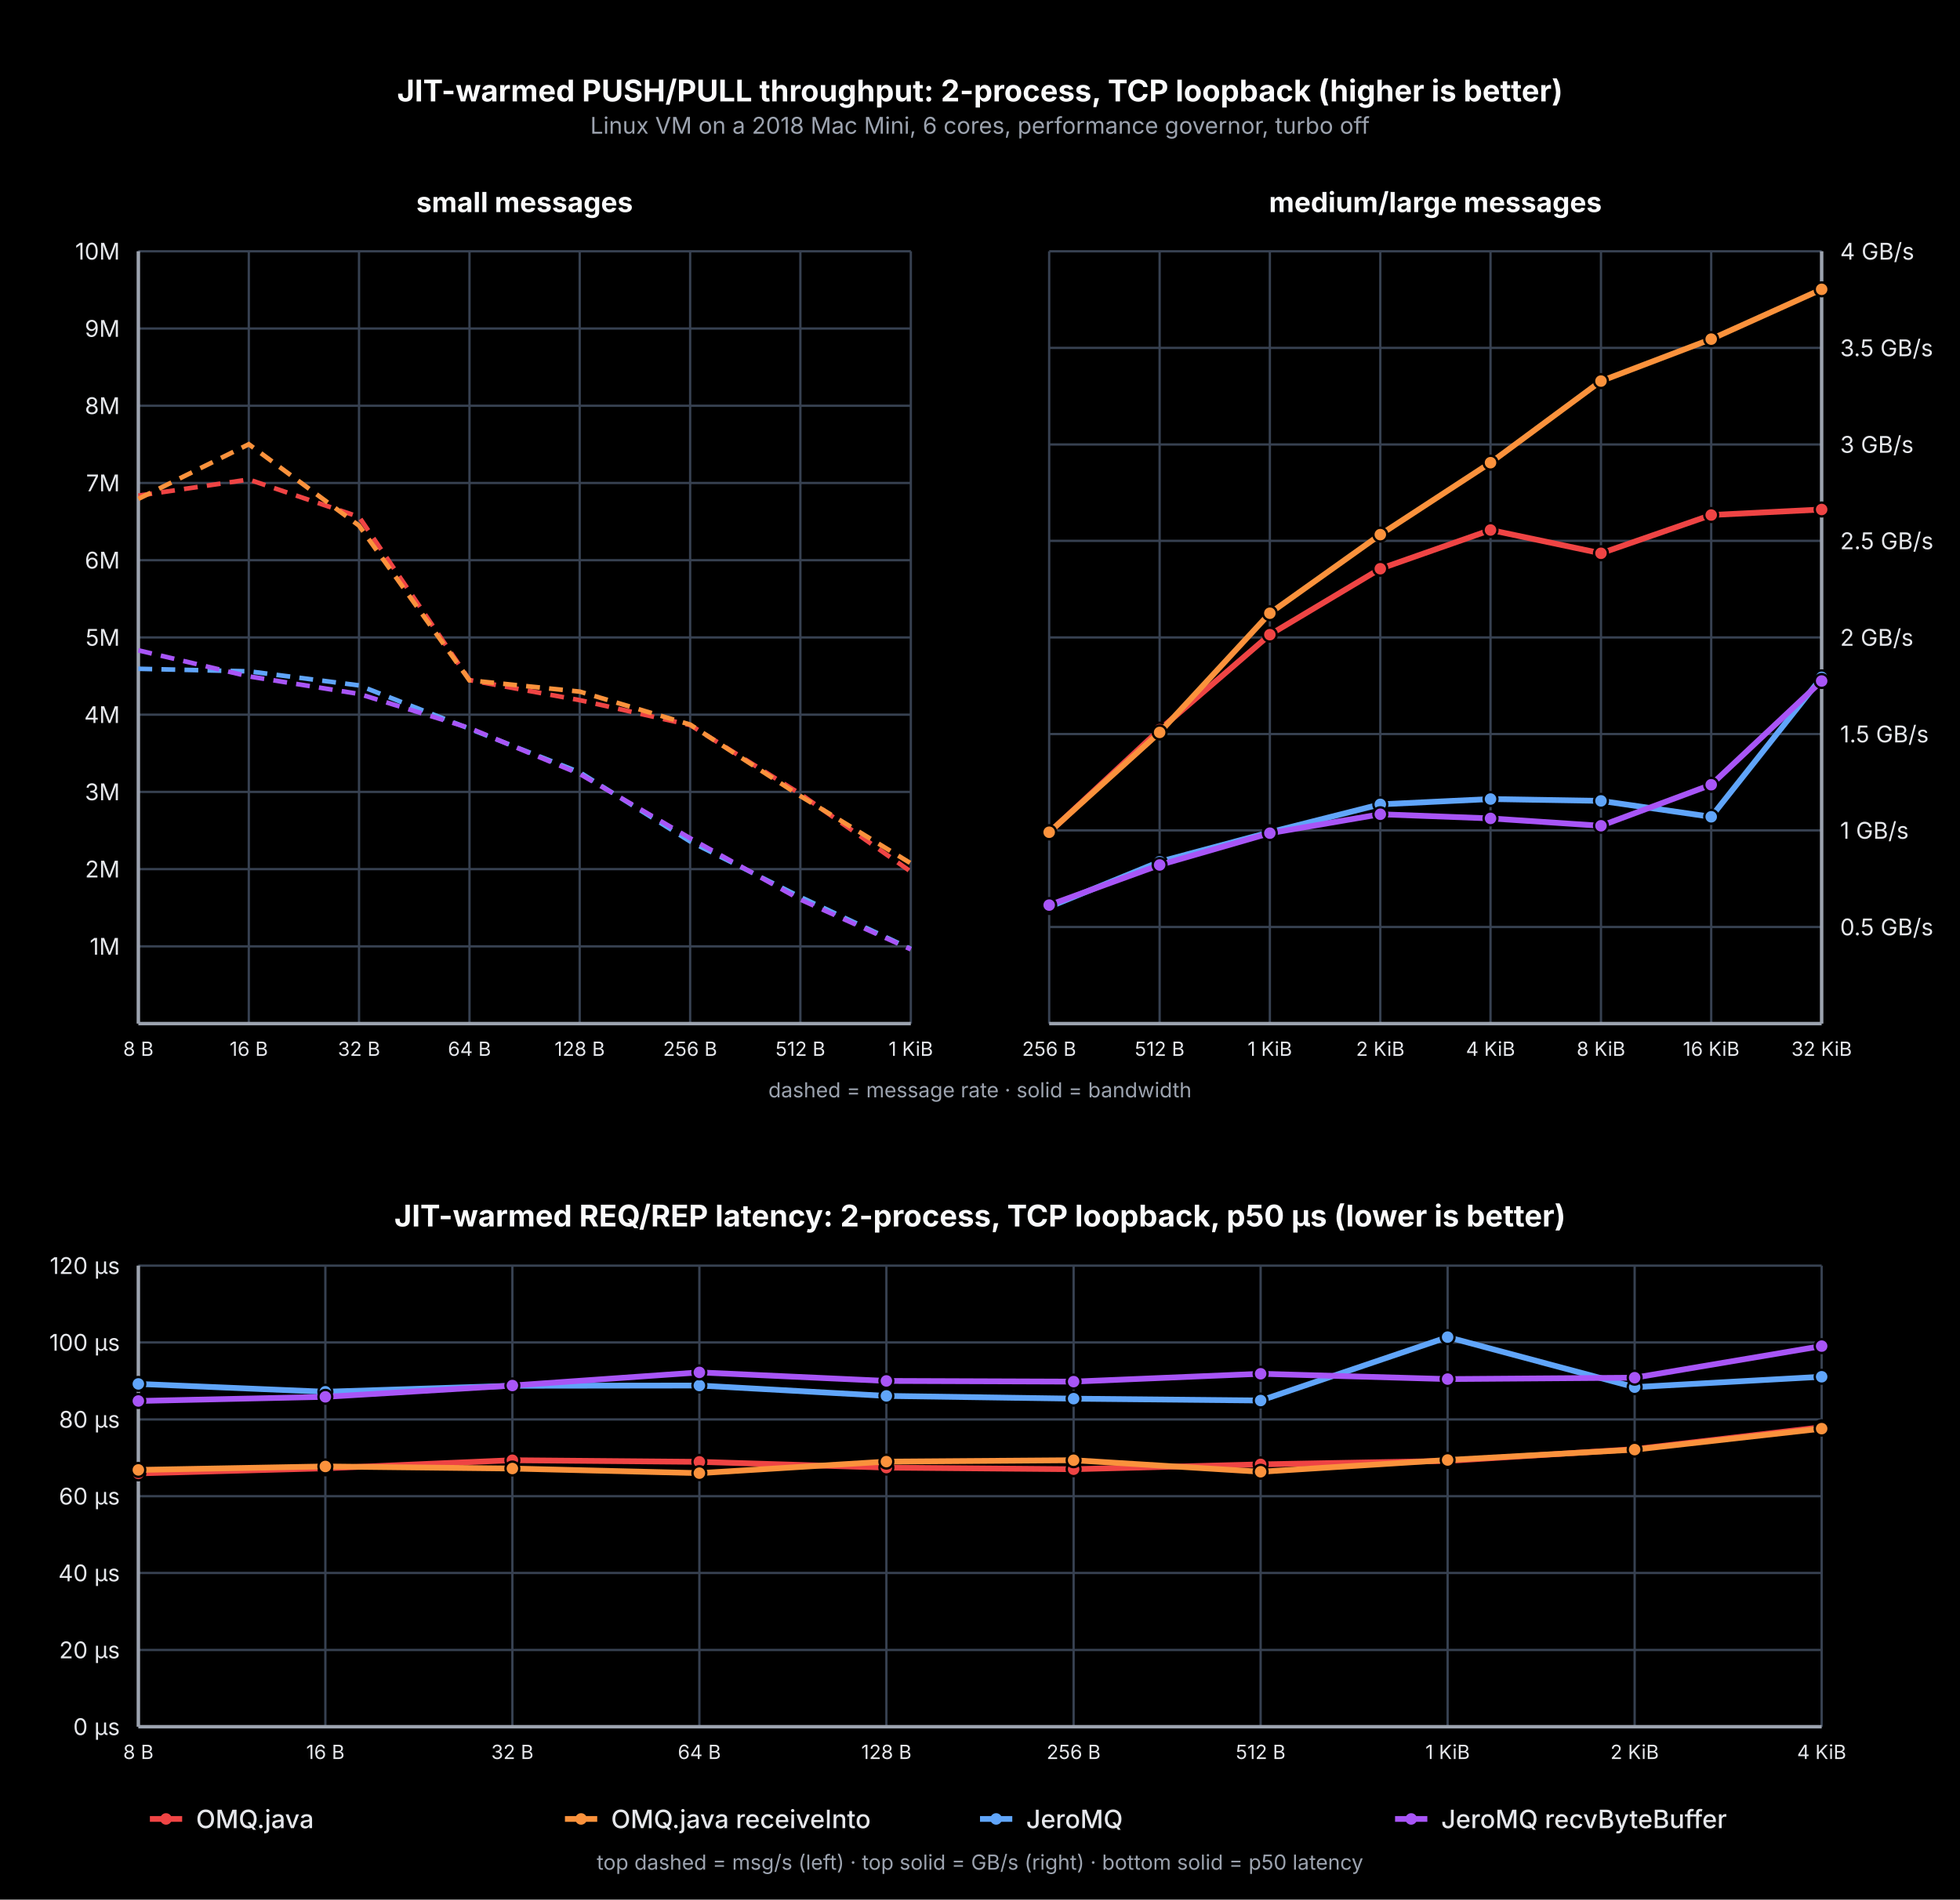
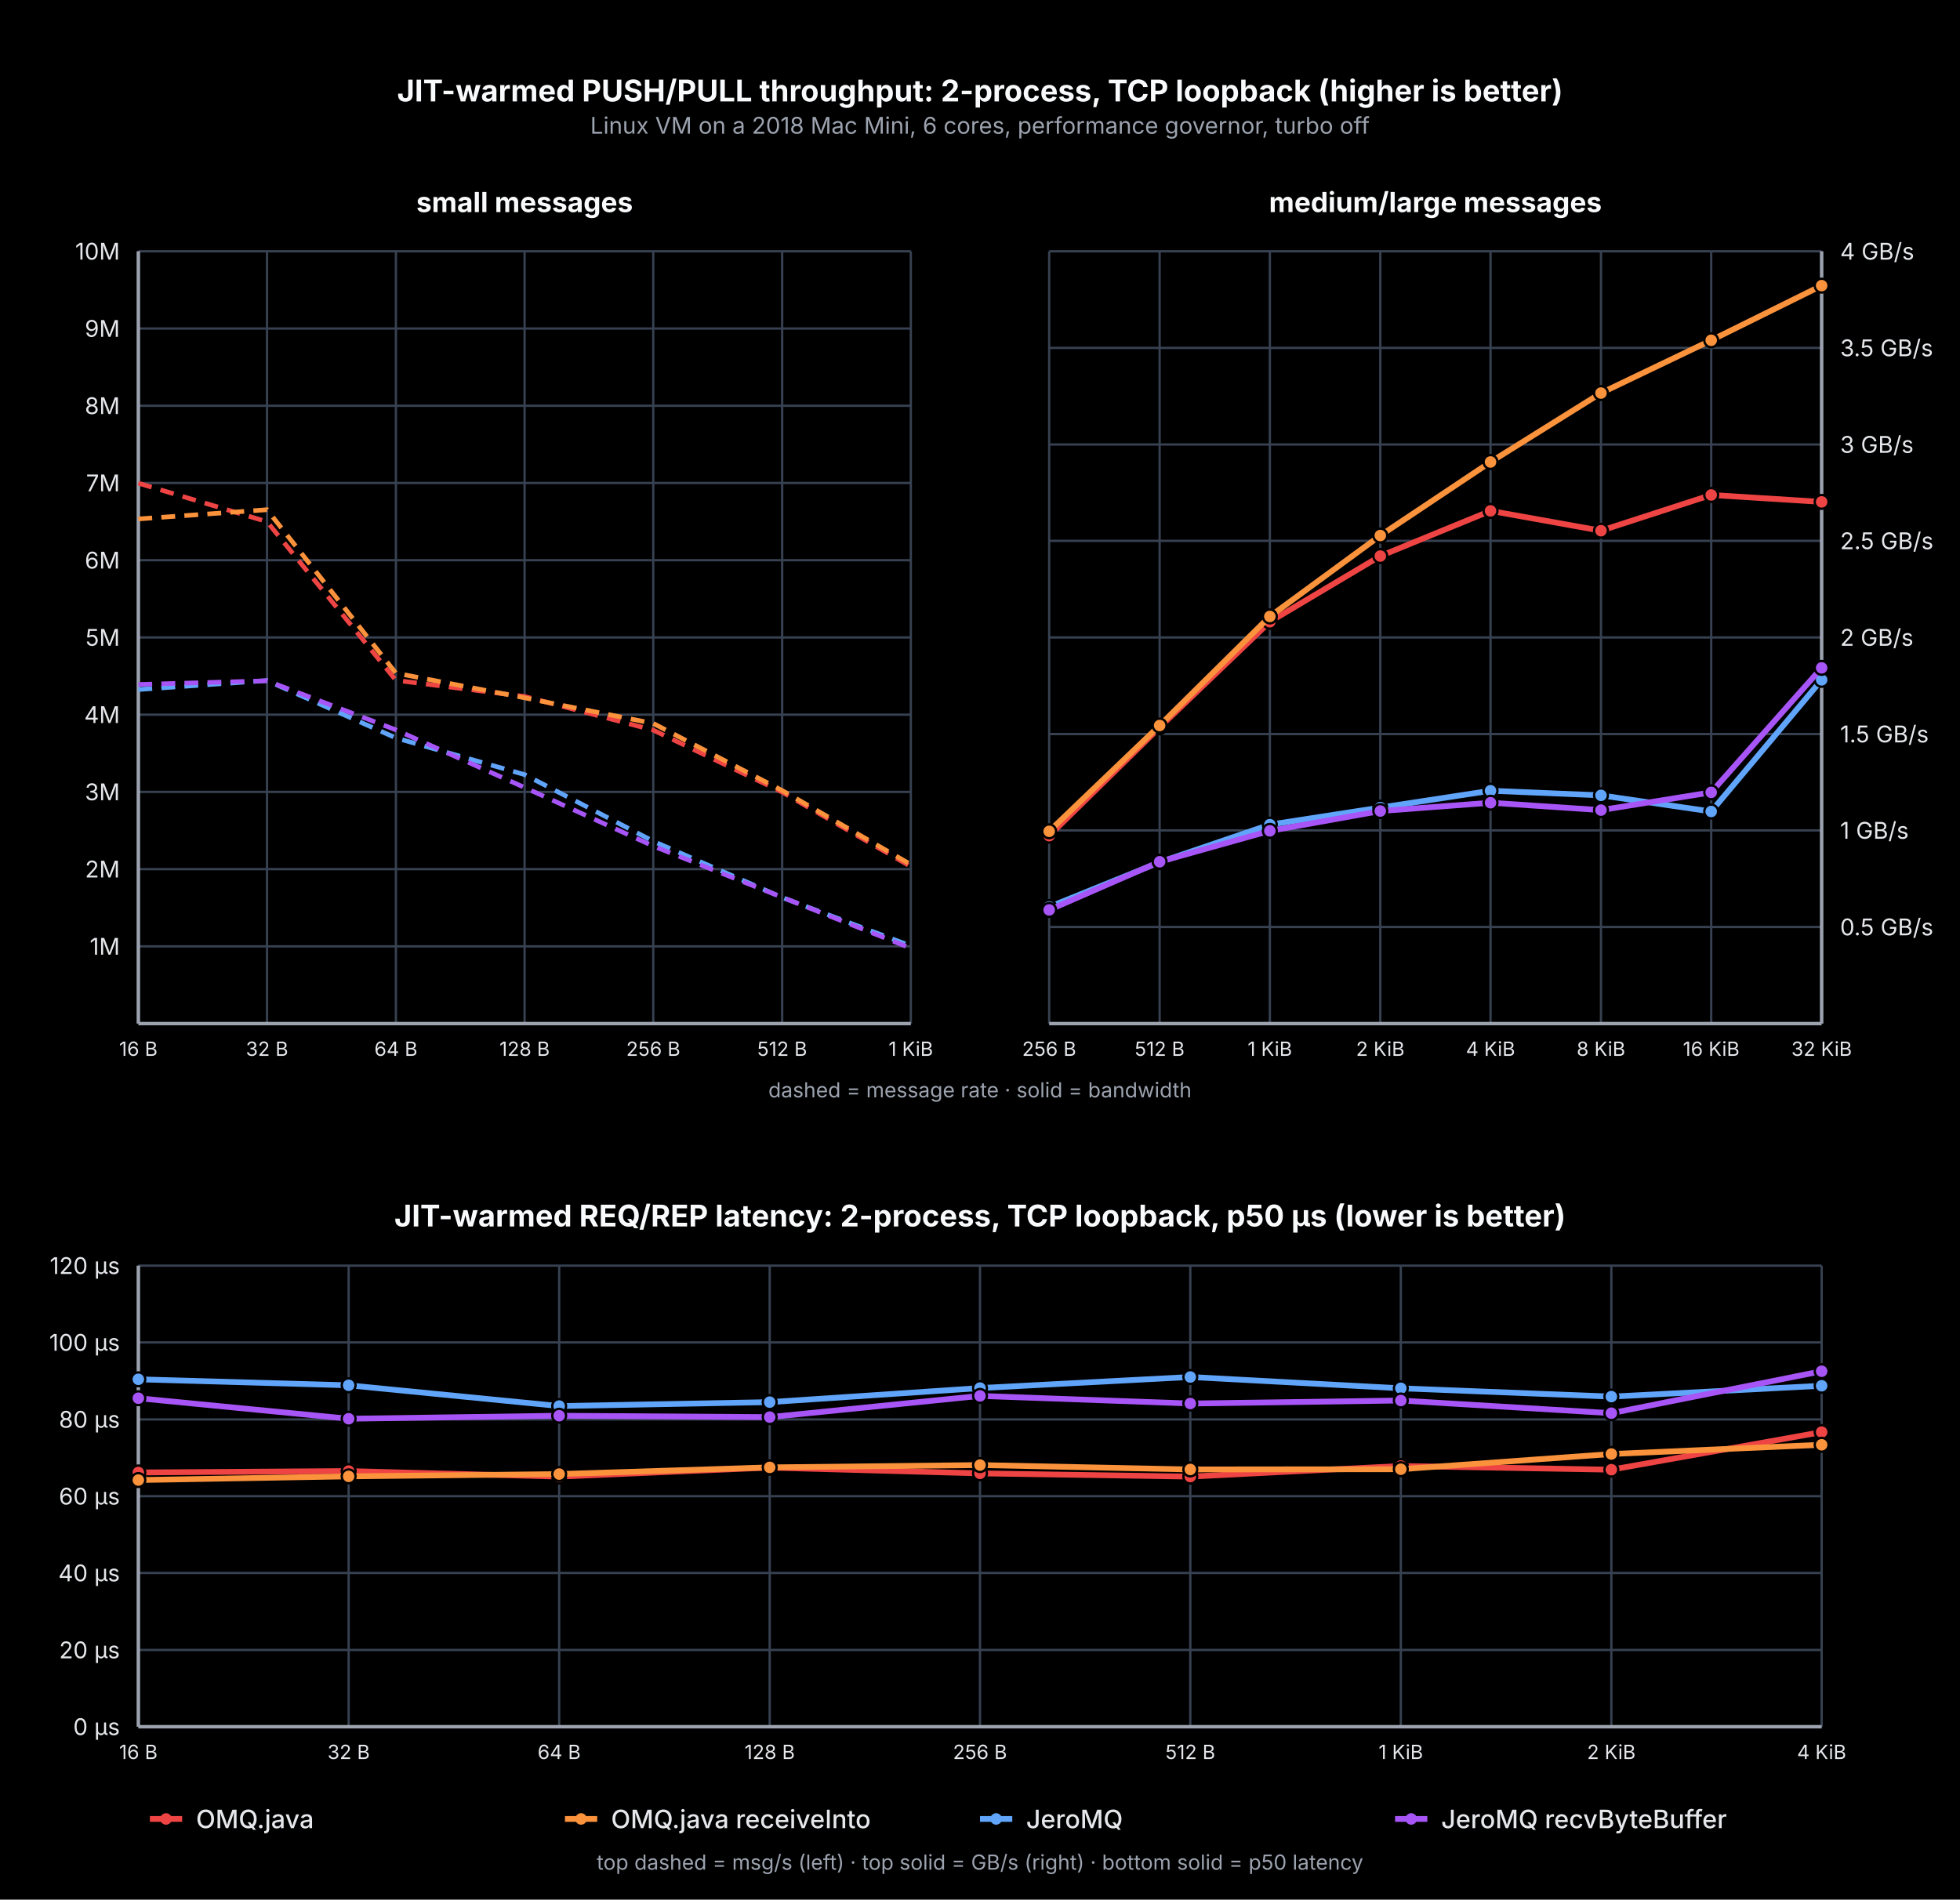
<svg xmlns="http://www.w3.org/2000/svg" viewBox="0 0 850 824" font-family="system-ui, -apple-system, sans-serif">
  <rect width="850" height="824" fill="#000000" />
  <text x="425.0" y="44" text-anchor="middle" fill="#f9fafb" font-size="13" font-weight="700">JIT-warmed PUSH/PULL throughput: 2-process, TCP loopback (higher is better)</text>
  <text x="425.0" y="58" text-anchor="middle" fill="#9ca3af" font-size="10">Linux VM on a 2018 Mac Mini, 6 cores, performance governor, turbo off</text>
  <line x1="60" y1="410.5" x2="395" y2="410.5" stroke="#374151" stroke-width="1" />
  <text x="52" y="410.5" text-anchor="end" dominant-baseline="middle" fill="#e5e7eb" font-size="10">1M</text>
  <line x1="60" y1="377.0" x2="395" y2="377.0" stroke="#374151" stroke-width="1" />
  <text x="52" y="377.0" text-anchor="end" dominant-baseline="middle" fill="#e5e7eb" font-size="10">2M</text>
  <line x1="60" y1="343.5" x2="395" y2="343.5" stroke="#374151" stroke-width="1" />
  <text x="52" y="343.5" text-anchor="end" dominant-baseline="middle" fill="#e5e7eb" font-size="10">3M</text>
  <line x1="60" y1="310.0" x2="395" y2="310.0" stroke="#374151" stroke-width="1" />
  <text x="52" y="310.0" text-anchor="end" dominant-baseline="middle" fill="#e5e7eb" font-size="10">4M</text>
  <line x1="60" y1="276.5" x2="395" y2="276.5" stroke="#374151" stroke-width="1" />
  <text x="52" y="276.5" text-anchor="end" dominant-baseline="middle" fill="#e5e7eb" font-size="10">5M</text>
  <line x1="60" y1="243.0" x2="395" y2="243.0" stroke="#374151" stroke-width="1" />
  <text x="52" y="243.0" text-anchor="end" dominant-baseline="middle" fill="#e5e7eb" font-size="10">6M</text>
  <line x1="60" y1="209.5" x2="395" y2="209.5" stroke="#374151" stroke-width="1" />
  <text x="52" y="209.5" text-anchor="end" dominant-baseline="middle" fill="#e5e7eb" font-size="10">7M</text>
  <line x1="60" y1="176.0" x2="395" y2="176.0" stroke="#374151" stroke-width="1" />
  <text x="52" y="176.0" text-anchor="end" dominant-baseline="middle" fill="#e5e7eb" font-size="10">8M</text>
  <line x1="60" y1="142.5" x2="395" y2="142.5" stroke="#374151" stroke-width="1" />
  <text x="52" y="142.5" text-anchor="end" dominant-baseline="middle" fill="#e5e7eb" font-size="10">9M</text>
  <line x1="60" y1="109.0" x2="395" y2="109.0" stroke="#374151" stroke-width="1" />
  <text x="52" y="109.0" text-anchor="end" dominant-baseline="middle" fill="#e5e7eb" font-size="10">10M</text>
  <line x1="60.0" y1="109" x2="60.0" y2="444" stroke="#374151" stroke-width="1" />
-   <line x1="107.9" y1="109" x2="107.9" y2="444" stroke="#374151" stroke-width="1" />
-   <line x1="155.7" y1="109" x2="155.7" y2="444" stroke="#374151" stroke-width="1" />
-   <line x1="203.6" y1="109" x2="203.6" y2="444" stroke="#374151" stroke-width="1" />
-   <line x1="251.4" y1="109" x2="251.4" y2="444" stroke="#374151" stroke-width="1" />
-   <line x1="299.3" y1="109" x2="299.3" y2="444" stroke="#374151" stroke-width="1" />
-   <line x1="347.1" y1="109" x2="347.1" y2="444" stroke="#374151" stroke-width="1" />
+   <line x1="115.8" y1="109" x2="115.8" y2="444" stroke="#374151" stroke-width="1" />
+   <line x1="171.7" y1="109" x2="171.7" y2="444" stroke="#374151" stroke-width="1" />
+   <line x1="227.5" y1="109" x2="227.5" y2="444" stroke="#374151" stroke-width="1" />
+   <line x1="283.3" y1="109" x2="283.3" y2="444" stroke="#374151" stroke-width="1" />
+   <line x1="339.2" y1="109" x2="339.2" y2="444" stroke="#374151" stroke-width="1" />
  <line x1="395.0" y1="109" x2="395.0" y2="444" stroke="#374151" stroke-width="1" />
  <line x1="60" y1="109" x2="60" y2="444" stroke="#9ca3af" stroke-width="1.5" />
  <line x1="60" y1="444" x2="395" y2="444" stroke="#9ca3af" stroke-width="1.5" />
  <line x1="455" y1="402.1" x2="790" y2="402.1" stroke="#374151" stroke-width="1" />
  <text x="798" y="402.1" text-anchor="start" dominant-baseline="middle" fill="#e5e7eb" font-size="10">0.5 GB/s</text>
  <line x1="455" y1="360.2" x2="790" y2="360.2" stroke="#374151" stroke-width="1" />
  <text x="798" y="360.2" text-anchor="start" dominant-baseline="middle" fill="#e5e7eb" font-size="10">1 GB/s</text>
  <line x1="455" y1="318.4" x2="790" y2="318.4" stroke="#374151" stroke-width="1" />
  <text x="798" y="318.4" text-anchor="start" dominant-baseline="middle" fill="#e5e7eb" font-size="10">1.5 GB/s</text>
  <line x1="455" y1="276.5" x2="790" y2="276.5" stroke="#374151" stroke-width="1" />
  <text x="798" y="276.5" text-anchor="start" dominant-baseline="middle" fill="#e5e7eb" font-size="10">2 GB/s</text>
  <line x1="455" y1="234.6" x2="790" y2="234.6" stroke="#374151" stroke-width="1" />
  <text x="798" y="234.6" text-anchor="start" dominant-baseline="middle" fill="#e5e7eb" font-size="10">2.5 GB/s</text>
  <line x1="455" y1="192.8" x2="790" y2="192.8" stroke="#374151" stroke-width="1" />
  <text x="798" y="192.8" text-anchor="start" dominant-baseline="middle" fill="#e5e7eb" font-size="10">3 GB/s</text>
  <line x1="455" y1="150.9" x2="790" y2="150.9" stroke="#374151" stroke-width="1" />
  <text x="798" y="150.9" text-anchor="start" dominant-baseline="middle" fill="#e5e7eb" font-size="10">3.5 GB/s</text>
  <line x1="455" y1="109.0" x2="790" y2="109.0" stroke="#374151" stroke-width="1" />
  <text x="798" y="109.0" text-anchor="start" dominant-baseline="middle" fill="#e5e7eb" font-size="10">4 GB/s</text>
  <line x1="455.0" y1="109" x2="455.0" y2="444" stroke="#374151" stroke-width="1" />
  <line x1="502.9" y1="109" x2="502.9" y2="444" stroke="#374151" stroke-width="1" />
  <line x1="550.7" y1="109" x2="550.7" y2="444" stroke="#374151" stroke-width="1" />
  <line x1="598.6" y1="109" x2="598.6" y2="444" stroke="#374151" stroke-width="1" />
  <line x1="646.4" y1="109" x2="646.4" y2="444" stroke="#374151" stroke-width="1" />
  <line x1="694.3" y1="109" x2="694.3" y2="444" stroke="#374151" stroke-width="1" />
  <line x1="742.1" y1="109" x2="742.1" y2="444" stroke="#374151" stroke-width="1" />
  <line x1="790.0" y1="109" x2="790.0" y2="444" stroke="#374151" stroke-width="1" />
  <line x1="790" y1="109" x2="790" y2="444" stroke="#9ca3af" stroke-width="1.5" />
  <line x1="455" y1="444" x2="790" y2="444" stroke="#9ca3af" stroke-width="1.5" />
  <text x="227.5" y="92" text-anchor="middle" fill="#f9fafb" font-size="12" font-weight="700">small messages</text>
  <text x="622.5" y="92" text-anchor="middle" fill="#f9fafb" font-size="12" font-weight="700">medium/large messages</text>
-   <polyline points="60.0,215.0 107.9,208.0 155.7,224.2 203.6,295.0 251.4,303.7 299.3,314.5 347.1,344.4 395.0,378.1" fill="none" stroke="#ef4444" stroke-width="2" stroke-dasharray="6,4" />
-   <polyline points="60.0,216.4 107.9,192.7 155.7,228.0 203.6,295.1 251.4,300.0 299.3,314.3 347.1,345.3 395.0,374.5" fill="none" stroke="#fb923c" stroke-width="2" stroke-dasharray="6,4" />
-   <polyline points="60.0,290.1 107.9,291.2 155.7,297.3 203.6,316.1 251.4,335.0 299.3,365.0 347.1,389.1 395.0,411.6" fill="none" stroke="#60a5fa" stroke-width="2" stroke-dasharray="6,4" />
-   <polyline points="60.0,282.1 107.9,293.4 155.7,301.0 203.6,315.8 251.4,335.7 299.3,363.6 347.1,390.2 395.0,411.8" fill="none" stroke="#a855f7" stroke-width="2" stroke-dasharray="6,4" />
-   <polyline points="455.0,361.1 502.9,316.5 550.7,275.3 598.6,246.7 646.4,229.9 694.3,240.0 742.1,223.4 790.0,221.0" fill="none" stroke="#ef4444" stroke-width="2.5" stroke-linecap="round" stroke-linejoin="round" />
-   <circle cx="455.0" cy="361.1" r="3" fill="#ef4444" stroke="#000000" stroke-width="1" />
-   <circle cx="502.9" cy="316.5" r="3" fill="#ef4444" stroke="#000000" stroke-width="1" />
-   <circle cx="550.7" cy="275.3" r="3" fill="#ef4444" stroke="#000000" stroke-width="1" />
-   <circle cx="598.6" cy="246.7" r="3" fill="#ef4444" stroke="#000000" stroke-width="1" />
-   <circle cx="646.4" cy="229.9" r="3" fill="#ef4444" stroke="#000000" stroke-width="1" />
-   <circle cx="694.3" cy="240.0" r="3" fill="#ef4444" stroke="#000000" stroke-width="1" />
-   <circle cx="742.1" cy="223.4" r="3" fill="#ef4444" stroke="#000000" stroke-width="1" />
-   <circle cx="790.0" cy="221.0" r="3" fill="#ef4444" stroke="#000000" stroke-width="1" />
-   <polyline points="455.0,361.0 502.9,317.7 550.7,266.0 598.6,231.9 646.4,200.7 694.3,165.3 742.1,147.1 790.0,125.5" fill="none" stroke="#fb923c" stroke-width="2.5" stroke-linecap="round" stroke-linejoin="round" />
-   <circle cx="455.0" cy="361.0" r="3" fill="#fb923c" stroke="#000000" stroke-width="1" />
-   <circle cx="502.9" cy="317.7" r="3" fill="#fb923c" stroke="#000000" stroke-width="1" />
-   <circle cx="550.7" cy="266.0" r="3" fill="#fb923c" stroke="#000000" stroke-width="1" />
-   <circle cx="598.6" cy="231.9" r="3" fill="#fb923c" stroke="#000000" stroke-width="1" />
-   <circle cx="646.4" cy="200.7" r="3" fill="#fb923c" stroke="#000000" stroke-width="1" />
-   <circle cx="694.3" cy="165.3" r="3" fill="#fb923c" stroke="#000000" stroke-width="1" />
-   <circle cx="742.1" cy="147.1" r="3" fill="#fb923c" stroke="#000000" stroke-width="1" />
-   <circle cx="790.0" cy="125.5" r="3" fill="#fb923c" stroke="#000000" stroke-width="1" />
-   <polyline points="455.0,393.4 502.9,373.8 550.7,361.0 598.6,348.9 646.4,346.6 694.3,347.4 742.1,354.3 790.0,293.8" fill="none" stroke="#60a5fa" stroke-width="2.5" stroke-linecap="round" stroke-linejoin="round" />
+   <polyline points="60.0,209.6 115.8,226.3 171.7,295.1 227.5,302.1 283.3,316.7 339.2,343.6 395.0,375.9" fill="none" stroke="#ef4444" stroke-width="2" stroke-dasharray="6,4" />
+   <polyline points="60.0,225.1 115.8,221.1 171.7,292.0 227.5,302.7 283.3,313.8 339.2,342.9 395.0,375.0" fill="none" stroke="#fb923c" stroke-width="2" stroke-dasharray="6,4" />
+   <polyline points="60.0,299.1 115.8,295.2 171.7,320.1 227.5,336.0 283.3,364.9 339.2,389.3 395.0,410.3" fill="none" stroke="#60a5fa" stroke-width="2" stroke-dasharray="6,4" />
+   <polyline points="60.0,296.9 115.8,295.3 171.7,316.6 227.5,341.6 283.3,367.0 339.2,389.2 395.0,411.3" fill="none" stroke="#a855f7" stroke-width="2" stroke-dasharray="6,4" />
+   <polyline points="455.0,362.5 502.9,315.5 550.7,269.7 598.6,241.2 646.4,221.6 694.3,230.2 742.1,214.7 790.0,217.7" fill="none" stroke="#ef4444" stroke-width="2.5" stroke-linecap="round" stroke-linejoin="round" />
+   <circle cx="455.0" cy="362.5" r="3" fill="#ef4444" stroke="#000000" stroke-width="1" />
+   <circle cx="502.9" cy="315.5" r="3" fill="#ef4444" stroke="#000000" stroke-width="1" />
+   <circle cx="550.7" cy="269.7" r="3" fill="#ef4444" stroke="#000000" stroke-width="1" />
+   <circle cx="598.6" cy="241.2" r="3" fill="#ef4444" stroke="#000000" stroke-width="1" />
+   <circle cx="646.4" cy="221.6" r="3" fill="#ef4444" stroke="#000000" stroke-width="1" />
+   <circle cx="694.3" cy="230.2" r="3" fill="#ef4444" stroke="#000000" stroke-width="1" />
+   <circle cx="742.1" cy="214.7" r="3" fill="#ef4444" stroke="#000000" stroke-width="1" />
+   <circle cx="790.0" cy="217.7" r="3" fill="#ef4444" stroke="#000000" stroke-width="1" />
+   <polyline points="455.0,360.6 502.9,314.7 550.7,267.4 598.6,232.3 646.4,200.4 694.3,170.5 742.1,147.6 790.0,123.9" fill="none" stroke="#fb923c" stroke-width="2.5" stroke-linecap="round" stroke-linejoin="round" />
+   <circle cx="455.0" cy="360.6" r="3" fill="#fb923c" stroke="#000000" stroke-width="1" />
+   <circle cx="502.9" cy="314.7" r="3" fill="#fb923c" stroke="#000000" stroke-width="1" />
+   <circle cx="550.7" cy="267.4" r="3" fill="#fb923c" stroke="#000000" stroke-width="1" />
+   <circle cx="598.6" cy="232.3" r="3" fill="#fb923c" stroke="#000000" stroke-width="1" />
+   <circle cx="646.4" cy="200.4" r="3" fill="#fb923c" stroke="#000000" stroke-width="1" />
+   <circle cx="694.3" cy="170.5" r="3" fill="#fb923c" stroke="#000000" stroke-width="1" />
+   <circle cx="742.1" cy="147.6" r="3" fill="#fb923c" stroke="#000000" stroke-width="1" />
+   <circle cx="790.0" cy="123.9" r="3" fill="#fb923c" stroke="#000000" stroke-width="1" />
+   <polyline points="455.0,393.4 502.9,374.0 550.7,357.7 598.6,350.3 646.4,343.0 694.3,345.0 742.1,352.0 790.0,294.9" fill="none" stroke="#60a5fa" stroke-width="2.5" stroke-linecap="round" stroke-linejoin="round" />
  <circle cx="455.0" cy="393.4" r="3" fill="#60a5fa" stroke="#000000" stroke-width="1" />
-   <circle cx="502.9" cy="373.8" r="3" fill="#60a5fa" stroke="#000000" stroke-width="1" />
-   <circle cx="550.7" cy="361.0" r="3" fill="#60a5fa" stroke="#000000" stroke-width="1" />
-   <circle cx="598.6" cy="348.9" r="3" fill="#60a5fa" stroke="#000000" stroke-width="1" />
-   <circle cx="646.4" cy="346.6" r="3" fill="#60a5fa" stroke="#000000" stroke-width="1" />
-   <circle cx="694.3" cy="347.4" r="3" fill="#60a5fa" stroke="#000000" stroke-width="1" />
-   <circle cx="742.1" cy="354.3" r="3" fill="#60a5fa" stroke="#000000" stroke-width="1" />
-   <circle cx="790.0" cy="293.8" r="3" fill="#60a5fa" stroke="#000000" stroke-width="1" />
-   <polyline points="455.0,392.6 502.9,375.2 550.7,361.4 598.6,353.2 646.4,355.0 694.3,358.2 742.1,340.4 790.0,295.4" fill="none" stroke="#a855f7" stroke-width="2.5" stroke-linecap="round" stroke-linejoin="round" />
-   <circle cx="455.0" cy="392.6" r="3" fill="#a855f7" stroke="#000000" stroke-width="1" />
-   <circle cx="502.9" cy="375.2" r="3" fill="#a855f7" stroke="#000000" stroke-width="1" />
-   <circle cx="550.7" cy="361.4" r="3" fill="#a855f7" stroke="#000000" stroke-width="1" />
-   <circle cx="598.6" cy="353.2" r="3" fill="#a855f7" stroke="#000000" stroke-width="1" />
-   <circle cx="646.4" cy="355.0" r="3" fill="#a855f7" stroke="#000000" stroke-width="1" />
-   <circle cx="694.3" cy="358.2" r="3" fill="#a855f7" stroke="#000000" stroke-width="1" />
-   <circle cx="742.1" cy="340.4" r="3" fill="#a855f7" stroke="#000000" stroke-width="1" />
-   <circle cx="790.0" cy="295.4" r="3" fill="#a855f7" stroke="#000000" stroke-width="1" />
-   <text x="60.0" y="458" text-anchor="middle" fill="#e5e7eb" font-size="8.5">8 B</text>
-   <text x="107.9" y="458" text-anchor="middle" fill="#e5e7eb" font-size="8.5">16 B</text>
-   <text x="155.7" y="458" text-anchor="middle" fill="#e5e7eb" font-size="8.5">32 B</text>
-   <text x="203.6" y="458" text-anchor="middle" fill="#e5e7eb" font-size="8.5">64 B</text>
-   <text x="251.4" y="458" text-anchor="middle" fill="#e5e7eb" font-size="8.5">128 B</text>
-   <text x="299.3" y="458" text-anchor="middle" fill="#e5e7eb" font-size="8.5">256 B</text>
-   <text x="347.1" y="458" text-anchor="middle" fill="#e5e7eb" font-size="8.5">512 B</text>
+   <circle cx="502.9" cy="374.0" r="3" fill="#60a5fa" stroke="#000000" stroke-width="1" />
+   <circle cx="550.7" cy="357.7" r="3" fill="#60a5fa" stroke="#000000" stroke-width="1" />
+   <circle cx="598.6" cy="350.3" r="3" fill="#60a5fa" stroke="#000000" stroke-width="1" />
+   <circle cx="646.4" cy="343.0" r="3" fill="#60a5fa" stroke="#000000" stroke-width="1" />
+   <circle cx="694.3" cy="345.0" r="3" fill="#60a5fa" stroke="#000000" stroke-width="1" />
+   <circle cx="742.1" cy="352.0" r="3" fill="#60a5fa" stroke="#000000" stroke-width="1" />
+   <circle cx="790.0" cy="294.9" r="3" fill="#60a5fa" stroke="#000000" stroke-width="1" />
+   <polyline points="455.0,394.7 502.9,373.8 550.7,360.4 598.6,351.8 646.4,348.2 694.3,351.4 742.1,343.7 790.0,289.7" fill="none" stroke="#a855f7" stroke-width="2.5" stroke-linecap="round" stroke-linejoin="round" />
+   <circle cx="455.0" cy="394.7" r="3" fill="#a855f7" stroke="#000000" stroke-width="1" />
+   <circle cx="502.9" cy="373.8" r="3" fill="#a855f7" stroke="#000000" stroke-width="1" />
+   <circle cx="550.7" cy="360.4" r="3" fill="#a855f7" stroke="#000000" stroke-width="1" />
+   <circle cx="598.6" cy="351.8" r="3" fill="#a855f7" stroke="#000000" stroke-width="1" />
+   <circle cx="646.4" cy="348.2" r="3" fill="#a855f7" stroke="#000000" stroke-width="1" />
+   <circle cx="694.3" cy="351.4" r="3" fill="#a855f7" stroke="#000000" stroke-width="1" />
+   <circle cx="742.1" cy="343.7" r="3" fill="#a855f7" stroke="#000000" stroke-width="1" />
+   <circle cx="790.0" cy="289.7" r="3" fill="#a855f7" stroke="#000000" stroke-width="1" />
+   <text x="60.0" y="458" text-anchor="middle" fill="#e5e7eb" font-size="8.5">16 B</text>
+   <text x="115.8" y="458" text-anchor="middle" fill="#e5e7eb" font-size="8.5">32 B</text>
+   <text x="171.7" y="458" text-anchor="middle" fill="#e5e7eb" font-size="8.5">64 B</text>
+   <text x="227.5" y="458" text-anchor="middle" fill="#e5e7eb" font-size="8.5">128 B</text>
+   <text x="283.3" y="458" text-anchor="middle" fill="#e5e7eb" font-size="8.5">256 B</text>
+   <text x="339.2" y="458" text-anchor="middle" fill="#e5e7eb" font-size="8.5">512 B</text>
  <text x="395.0" y="458" text-anchor="middle" fill="#e5e7eb" font-size="8.5">1 KiB</text>
  <text x="455.0" y="458" text-anchor="middle" fill="#e5e7eb" font-size="8.5">256 B</text>
  <text x="502.9" y="458" text-anchor="middle" fill="#e5e7eb" font-size="8.5">512 B</text>
  <text x="550.7" y="458" text-anchor="middle" fill="#e5e7eb" font-size="8.5">1 KiB</text>
  <text x="598.6" y="458" text-anchor="middle" fill="#e5e7eb" font-size="8.5">2 KiB</text>
  <text x="646.4" y="458" text-anchor="middle" fill="#e5e7eb" font-size="8.5">4 KiB</text>
  <text x="694.3" y="458" text-anchor="middle" fill="#e5e7eb" font-size="8.5">8 KiB</text>
  <text x="742.1" y="458" text-anchor="middle" fill="#e5e7eb" font-size="8.5">16 KiB</text>
  <text x="790.0" y="458" text-anchor="middle" fill="#e5e7eb" font-size="8.5">32 KiB</text>
  <text x="425.0" y="476" text-anchor="middle" fill="#9ca3af" font-size="9">dashed = message rate · solid = bandwidth</text>
  <text x="425.0" y="532" text-anchor="middle" fill="#f9fafb" font-size="13" font-weight="700">JIT-warmed REQ/REP latency: 2-process, TCP loopback, p50 μs (lower is better)</text>
  <line x1="60" y1="749.0" x2="790" y2="749.0" stroke="#374151" stroke-width="1" />
  <text x="52" y="749.0" text-anchor="end" dominant-baseline="middle" fill="#e5e7eb" font-size="10">0 μs</text>
  <line x1="60" y1="715.7" x2="790" y2="715.7" stroke="#374151" stroke-width="1" />
  <text x="52" y="715.7" text-anchor="end" dominant-baseline="middle" fill="#e5e7eb" font-size="10">20 μs</text>
  <line x1="60" y1="682.3" x2="790" y2="682.3" stroke="#374151" stroke-width="1" />
  <text x="52" y="682.3" text-anchor="end" dominant-baseline="middle" fill="#e5e7eb" font-size="10">40 μs</text>
  <line x1="60" y1="649.0" x2="790" y2="649.0" stroke="#374151" stroke-width="1" />
  <text x="52" y="649.0" text-anchor="end" dominant-baseline="middle" fill="#e5e7eb" font-size="10">60 μs</text>
  <line x1="60" y1="615.7" x2="790" y2="615.7" stroke="#374151" stroke-width="1" />
  <text x="52" y="615.7" text-anchor="end" dominant-baseline="middle" fill="#e5e7eb" font-size="10">80 μs</text>
  <line x1="60" y1="582.3" x2="790" y2="582.3" stroke="#374151" stroke-width="1" />
  <text x="52" y="582.3" text-anchor="end" dominant-baseline="middle" fill="#e5e7eb" font-size="10">100 μs</text>
  <line x1="60" y1="549.0" x2="790" y2="549.0" stroke="#374151" stroke-width="1" />
  <text x="52" y="549.0" text-anchor="end" dominant-baseline="middle" fill="#e5e7eb" font-size="10">120 μs</text>
  <line x1="60.0" y1="549" x2="60.0" y2="749" stroke="#374151" stroke-width="1" />
-   <line x1="141.1" y1="549" x2="141.1" y2="749" stroke="#374151" stroke-width="1" />
-   <line x1="222.2" y1="549" x2="222.2" y2="749" stroke="#374151" stroke-width="1" />
-   <line x1="303.3" y1="549" x2="303.3" y2="749" stroke="#374151" stroke-width="1" />
-   <line x1="384.4" y1="549" x2="384.4" y2="749" stroke="#374151" stroke-width="1" />
-   <line x1="465.6" y1="549" x2="465.6" y2="749" stroke="#374151" stroke-width="1" />
-   <line x1="546.7" y1="549" x2="546.7" y2="749" stroke="#374151" stroke-width="1" />
-   <line x1="627.8" y1="549" x2="627.8" y2="749" stroke="#374151" stroke-width="1" />
-   <line x1="708.9" y1="549" x2="708.9" y2="749" stroke="#374151" stroke-width="1" />
+   <line x1="151.2" y1="549" x2="151.2" y2="749" stroke="#374151" stroke-width="1" />
+   <line x1="242.5" y1="549" x2="242.5" y2="749" stroke="#374151" stroke-width="1" />
+   <line x1="333.8" y1="549" x2="333.8" y2="749" stroke="#374151" stroke-width="1" />
+   <line x1="425.0" y1="549" x2="425.0" y2="749" stroke="#374151" stroke-width="1" />
+   <line x1="516.2" y1="549" x2="516.2" y2="749" stroke="#374151" stroke-width="1" />
+   <line x1="607.5" y1="549" x2="607.5" y2="749" stroke="#374151" stroke-width="1" />
+   <line x1="698.8" y1="549" x2="698.8" y2="749" stroke="#374151" stroke-width="1" />
  <line x1="790.0" y1="549" x2="790.0" y2="749" stroke="#374151" stroke-width="1" />
  <line x1="60" y1="549" x2="60" y2="749" stroke="#9ca3af" stroke-width="1.5" />
  <line x1="60" y1="749" x2="790" y2="749" stroke="#9ca3af" stroke-width="1.5" />
-   <polyline points="60.0,639.1 141.1,636.9 222.2,633.4 303.3,634.1 384.4,636.6 465.6,637.3 546.7,635.2 627.8,633.7 708.9,628.6 790.0,619.1" fill="none" stroke="#ef4444" stroke-width="2.5" stroke-linecap="round" stroke-linejoin="round" />
-   <circle cx="60.0" cy="639.1" r="3" fill="#ef4444" stroke="#000000" stroke-width="1" />
-   <circle cx="141.1" cy="636.9" r="3" fill="#ef4444" stroke="#000000" stroke-width="1" />
-   <circle cx="222.2" cy="633.4" r="3" fill="#ef4444" stroke="#000000" stroke-width="1" />
-   <circle cx="303.3" cy="634.1" r="3" fill="#ef4444" stroke="#000000" stroke-width="1" />
-   <circle cx="384.4" cy="636.6" r="3" fill="#ef4444" stroke="#000000" stroke-width="1" />
-   <circle cx="465.6" cy="637.3" r="3" fill="#ef4444" stroke="#000000" stroke-width="1" />
-   <circle cx="546.7" cy="635.2" r="3" fill="#ef4444" stroke="#000000" stroke-width="1" />
-   <circle cx="627.8" cy="633.7" r="3" fill="#ef4444" stroke="#000000" stroke-width="1" />
-   <circle cx="708.9" cy="628.6" r="3" fill="#ef4444" stroke="#000000" stroke-width="1" />
-   <circle cx="790.0" cy="619.1" r="3" fill="#ef4444" stroke="#000000" stroke-width="1" />
-   <polyline points="60.0,637.6 141.1,636.1 222.2,637.0 303.3,639.0 384.4,634.0 465.6,633.4 546.7,638.4 627.8,633.3 708.9,628.8 790.0,619.7" fill="none" stroke="#fb923c" stroke-width="2.5" stroke-linecap="round" stroke-linejoin="round" />
-   <circle cx="60.0" cy="637.6" r="3" fill="#fb923c" stroke="#000000" stroke-width="1" />
-   <circle cx="141.1" cy="636.1" r="3" fill="#fb923c" stroke="#000000" stroke-width="1" />
-   <circle cx="222.2" cy="637.0" r="3" fill="#fb923c" stroke="#000000" stroke-width="1" />
-   <circle cx="303.3" cy="639.0" r="3" fill="#fb923c" stroke="#000000" stroke-width="1" />
-   <circle cx="384.4" cy="634.0" r="3" fill="#fb923c" stroke="#000000" stroke-width="1" />
-   <circle cx="465.6" cy="633.4" r="3" fill="#fb923c" stroke="#000000" stroke-width="1" />
-   <circle cx="546.7" cy="638.4" r="3" fill="#fb923c" stroke="#000000" stroke-width="1" />
-   <circle cx="627.8" cy="633.3" r="3" fill="#fb923c" stroke="#000000" stroke-width="1" />
-   <circle cx="708.9" cy="628.8" r="3" fill="#fb923c" stroke="#000000" stroke-width="1" />
-   <circle cx="790.0" cy="619.7" r="3" fill="#fb923c" stroke="#000000" stroke-width="1" />
-   <polyline points="60.0,600.3 141.1,603.7 222.2,601.1 303.3,601.0 384.4,605.5 465.6,606.7 546.7,607.5 627.8,580.0 708.9,601.7 790.0,597.2" fill="none" stroke="#60a5fa" stroke-width="2.5" stroke-linecap="round" stroke-linejoin="round" />
-   <circle cx="60.0" cy="600.3" r="3" fill="#60a5fa" stroke="#000000" stroke-width="1" />
-   <circle cx="141.1" cy="603.7" r="3" fill="#60a5fa" stroke="#000000" stroke-width="1" />
-   <circle cx="222.2" cy="601.1" r="3" fill="#60a5fa" stroke="#000000" stroke-width="1" />
-   <circle cx="303.3" cy="601.0" r="3" fill="#60a5fa" stroke="#000000" stroke-width="1" />
-   <circle cx="384.4" cy="605.5" r="3" fill="#60a5fa" stroke="#000000" stroke-width="1" />
-   <circle cx="465.6" cy="606.7" r="3" fill="#60a5fa" stroke="#000000" stroke-width="1" />
-   <circle cx="546.7" cy="607.5" r="3" fill="#60a5fa" stroke="#000000" stroke-width="1" />
-   <circle cx="627.8" cy="580.0" r="3" fill="#60a5fa" stroke="#000000" stroke-width="1" />
-   <circle cx="708.9" cy="601.7" r="3" fill="#60a5fa" stroke="#000000" stroke-width="1" />
-   <circle cx="790.0" cy="597.2" r="3" fill="#60a5fa" stroke="#000000" stroke-width="1" />
-   <polyline points="60.0,607.7 141.1,605.9 222.2,601.0 303.3,595.3 384.4,599.0 465.6,599.3 546.7,595.9 627.8,598.2 708.9,597.6 790.0,583.9" fill="none" stroke="#a855f7" stroke-width="2.5" stroke-linecap="round" stroke-linejoin="round" />
-   <circle cx="60.0" cy="607.7" r="3" fill="#a855f7" stroke="#000000" stroke-width="1" />
-   <circle cx="141.1" cy="605.9" r="3" fill="#a855f7" stroke="#000000" stroke-width="1" />
-   <circle cx="222.2" cy="601.0" r="3" fill="#a855f7" stroke="#000000" stroke-width="1" />
-   <circle cx="303.3" cy="595.3" r="3" fill="#a855f7" stroke="#000000" stroke-width="1" />
-   <circle cx="384.4" cy="599.0" r="3" fill="#a855f7" stroke="#000000" stroke-width="1" />
-   <circle cx="465.6" cy="599.3" r="3" fill="#a855f7" stroke="#000000" stroke-width="1" />
-   <circle cx="546.7" cy="595.9" r="3" fill="#a855f7" stroke="#000000" stroke-width="1" />
-   <circle cx="627.8" cy="598.2" r="3" fill="#a855f7" stroke="#000000" stroke-width="1" />
-   <circle cx="708.9" cy="597.6" r="3" fill="#a855f7" stroke="#000000" stroke-width="1" />
-   <circle cx="790.0" cy="583.9" r="3" fill="#a855f7" stroke="#000000" stroke-width="1" />
-   <text x="60.0" y="763" text-anchor="middle" fill="#e5e7eb" font-size="8.5">8 B</text>
-   <text x="141.1" y="763" text-anchor="middle" fill="#e5e7eb" font-size="8.5">16 B</text>
-   <text x="222.2" y="763" text-anchor="middle" fill="#e5e7eb" font-size="8.5">32 B</text>
-   <text x="303.3" y="763" text-anchor="middle" fill="#e5e7eb" font-size="8.5">64 B</text>
-   <text x="384.4" y="763" text-anchor="middle" fill="#e5e7eb" font-size="8.5">128 B</text>
-   <text x="465.6" y="763" text-anchor="middle" fill="#e5e7eb" font-size="8.5">256 B</text>
-   <text x="546.7" y="763" text-anchor="middle" fill="#e5e7eb" font-size="8.5">512 B</text>
-   <text x="627.8" y="763" text-anchor="middle" fill="#e5e7eb" font-size="8.5">1 KiB</text>
-   <text x="708.9" y="763" text-anchor="middle" fill="#e5e7eb" font-size="8.5">2 KiB</text>
+   <polyline points="60.0,638.7 151.2,638.1 242.5,640.5 333.8,636.6 425.0,639.1 516.2,640.5 607.5,635.9 698.8,637.5 790.0,621.2" fill="none" stroke="#ef4444" stroke-width="2.5" stroke-linecap="round" stroke-linejoin="round" />
+   <circle cx="60.0" cy="638.7" r="3" fill="#ef4444" stroke="#000000" stroke-width="1" />
+   <circle cx="151.2" cy="638.1" r="3" fill="#ef4444" stroke="#000000" stroke-width="1" />
+   <circle cx="242.5" cy="640.5" r="3" fill="#ef4444" stroke="#000000" stroke-width="1" />
+   <circle cx="333.8" cy="636.6" r="3" fill="#ef4444" stroke="#000000" stroke-width="1" />
+   <circle cx="425.0" cy="639.1" r="3" fill="#ef4444" stroke="#000000" stroke-width="1" />
+   <circle cx="516.2" cy="640.5" r="3" fill="#ef4444" stroke="#000000" stroke-width="1" />
+   <circle cx="607.5" cy="635.9" r="3" fill="#ef4444" stroke="#000000" stroke-width="1" />
+   <circle cx="698.8" cy="637.5" r="3" fill="#ef4444" stroke="#000000" stroke-width="1" />
+   <circle cx="790.0" cy="621.2" r="3" fill="#ef4444" stroke="#000000" stroke-width="1" />
+   <polyline points="60.0,642.0 151.2,640.4 242.5,639.4 333.8,636.5 425.0,635.5 516.2,637.4 607.5,637.3 698.8,630.7 790.0,626.7" fill="none" stroke="#fb923c" stroke-width="2.5" stroke-linecap="round" stroke-linejoin="round" />
+   <circle cx="60.0" cy="642.0" r="3" fill="#fb923c" stroke="#000000" stroke-width="1" />
+   <circle cx="151.2" cy="640.4" r="3" fill="#fb923c" stroke="#000000" stroke-width="1" />
+   <circle cx="242.5" cy="639.4" r="3" fill="#fb923c" stroke="#000000" stroke-width="1" />
+   <circle cx="333.8" cy="636.5" r="3" fill="#fb923c" stroke="#000000" stroke-width="1" />
+   <circle cx="425.0" cy="635.5" r="3" fill="#fb923c" stroke="#000000" stroke-width="1" />
+   <circle cx="516.2" cy="637.4" r="3" fill="#fb923c" stroke="#000000" stroke-width="1" />
+   <circle cx="607.5" cy="637.3" r="3" fill="#fb923c" stroke="#000000" stroke-width="1" />
+   <circle cx="698.8" cy="630.7" r="3" fill="#fb923c" stroke="#000000" stroke-width="1" />
+   <circle cx="790.0" cy="626.7" r="3" fill="#fb923c" stroke="#000000" stroke-width="1" />
+   <polyline points="60.0,598.3 151.2,600.9 242.5,609.9 333.8,608.2 425.0,602.1 516.2,597.3 607.5,602.2 698.8,605.8 790.0,601.1" fill="none" stroke="#60a5fa" stroke-width="2.5" stroke-linecap="round" stroke-linejoin="round" />
+   <circle cx="60.0" cy="598.3" r="3" fill="#60a5fa" stroke="#000000" stroke-width="1" />
+   <circle cx="151.2" cy="600.9" r="3" fill="#60a5fa" stroke="#000000" stroke-width="1" />
+   <circle cx="242.5" cy="609.9" r="3" fill="#60a5fa" stroke="#000000" stroke-width="1" />
+   <circle cx="333.8" cy="608.2" r="3" fill="#60a5fa" stroke="#000000" stroke-width="1" />
+   <circle cx="425.0" cy="602.1" r="3" fill="#60a5fa" stroke="#000000" stroke-width="1" />
+   <circle cx="516.2" cy="597.3" r="3" fill="#60a5fa" stroke="#000000" stroke-width="1" />
+   <circle cx="607.5" cy="602.2" r="3" fill="#60a5fa" stroke="#000000" stroke-width="1" />
+   <circle cx="698.8" cy="605.8" r="3" fill="#60a5fa" stroke="#000000" stroke-width="1" />
+   <circle cx="790.0" cy="601.1" r="3" fill="#60a5fa" stroke="#000000" stroke-width="1" />
+   <polyline points="60.0,606.5 151.2,615.4 242.5,614.1 333.8,614.7 425.0,605.5 516.2,608.8 607.5,607.5 698.8,613.0 790.0,594.8" fill="none" stroke="#a855f7" stroke-width="2.5" stroke-linecap="round" stroke-linejoin="round" />
+   <circle cx="60.0" cy="606.5" r="3" fill="#a855f7" stroke="#000000" stroke-width="1" />
+   <circle cx="151.2" cy="615.4" r="3" fill="#a855f7" stroke="#000000" stroke-width="1" />
+   <circle cx="242.5" cy="614.1" r="3" fill="#a855f7" stroke="#000000" stroke-width="1" />
+   <circle cx="333.8" cy="614.7" r="3" fill="#a855f7" stroke="#000000" stroke-width="1" />
+   <circle cx="425.0" cy="605.5" r="3" fill="#a855f7" stroke="#000000" stroke-width="1" />
+   <circle cx="516.2" cy="608.8" r="3" fill="#a855f7" stroke="#000000" stroke-width="1" />
+   <circle cx="607.5" cy="607.5" r="3" fill="#a855f7" stroke="#000000" stroke-width="1" />
+   <circle cx="698.8" cy="613.0" r="3" fill="#a855f7" stroke="#000000" stroke-width="1" />
+   <circle cx="790.0" cy="594.8" r="3" fill="#a855f7" stroke="#000000" stroke-width="1" />
+   <text x="60.0" y="763" text-anchor="middle" fill="#e5e7eb" font-size="8.5">16 B</text>
+   <text x="151.2" y="763" text-anchor="middle" fill="#e5e7eb" font-size="8.5">32 B</text>
+   <text x="242.5" y="763" text-anchor="middle" fill="#e5e7eb" font-size="8.5">64 B</text>
+   <text x="333.8" y="763" text-anchor="middle" fill="#e5e7eb" font-size="8.5">128 B</text>
+   <text x="425.0" y="763" text-anchor="middle" fill="#e5e7eb" font-size="8.5">256 B</text>
+   <text x="516.2" y="763" text-anchor="middle" fill="#e5e7eb" font-size="8.5">512 B</text>
+   <text x="607.5" y="763" text-anchor="middle" fill="#e5e7eb" font-size="8.5">1 KiB</text>
+   <text x="698.8" y="763" text-anchor="middle" fill="#e5e7eb" font-size="8.5">2 KiB</text>
  <text x="790.0" y="763" text-anchor="middle" fill="#e5e7eb" font-size="8.5">4 KiB</text>
  <line x1="65" y1="789" x2="79" y2="789" stroke="#ef4444" stroke-width="2.5" />
  <circle cx="72" cy="789" r="2.5" fill="#ef4444" />
  <text x="85" y="793" fill="#e5e7eb" font-size="11" font-weight="500">OMQ.java</text>
  <line x1="245" y1="789" x2="259" y2="789" stroke="#fb923c" stroke-width="2.5" />
  <circle cx="252" cy="789" r="2.5" fill="#fb923c" />
  <text x="265" y="793" fill="#e5e7eb" font-size="11" font-weight="500">OMQ.java receiveInto</text>
  <line x1="425" y1="789" x2="439" y2="789" stroke="#60a5fa" stroke-width="2.5" />
  <circle cx="432" cy="789" r="2.5" fill="#60a5fa" />
  <text x="445" y="793" fill="#e5e7eb" font-size="11" font-weight="500">JeroMQ</text>
  <line x1="605" y1="789" x2="619" y2="789" stroke="#a855f7" stroke-width="2.5" />
  <circle cx="612" cy="789" r="2.5" fill="#a855f7" />
  <text x="625" y="793" fill="#e5e7eb" font-size="11" font-weight="500">JeroMQ recvByteBuffer</text>
  <text x="425.0" y="811" text-anchor="middle" fill="#9ca3af" font-size="9">top dashed = msg/s (left) · top solid = GB/s (right) · bottom solid = p50 latency</text>
</svg>
